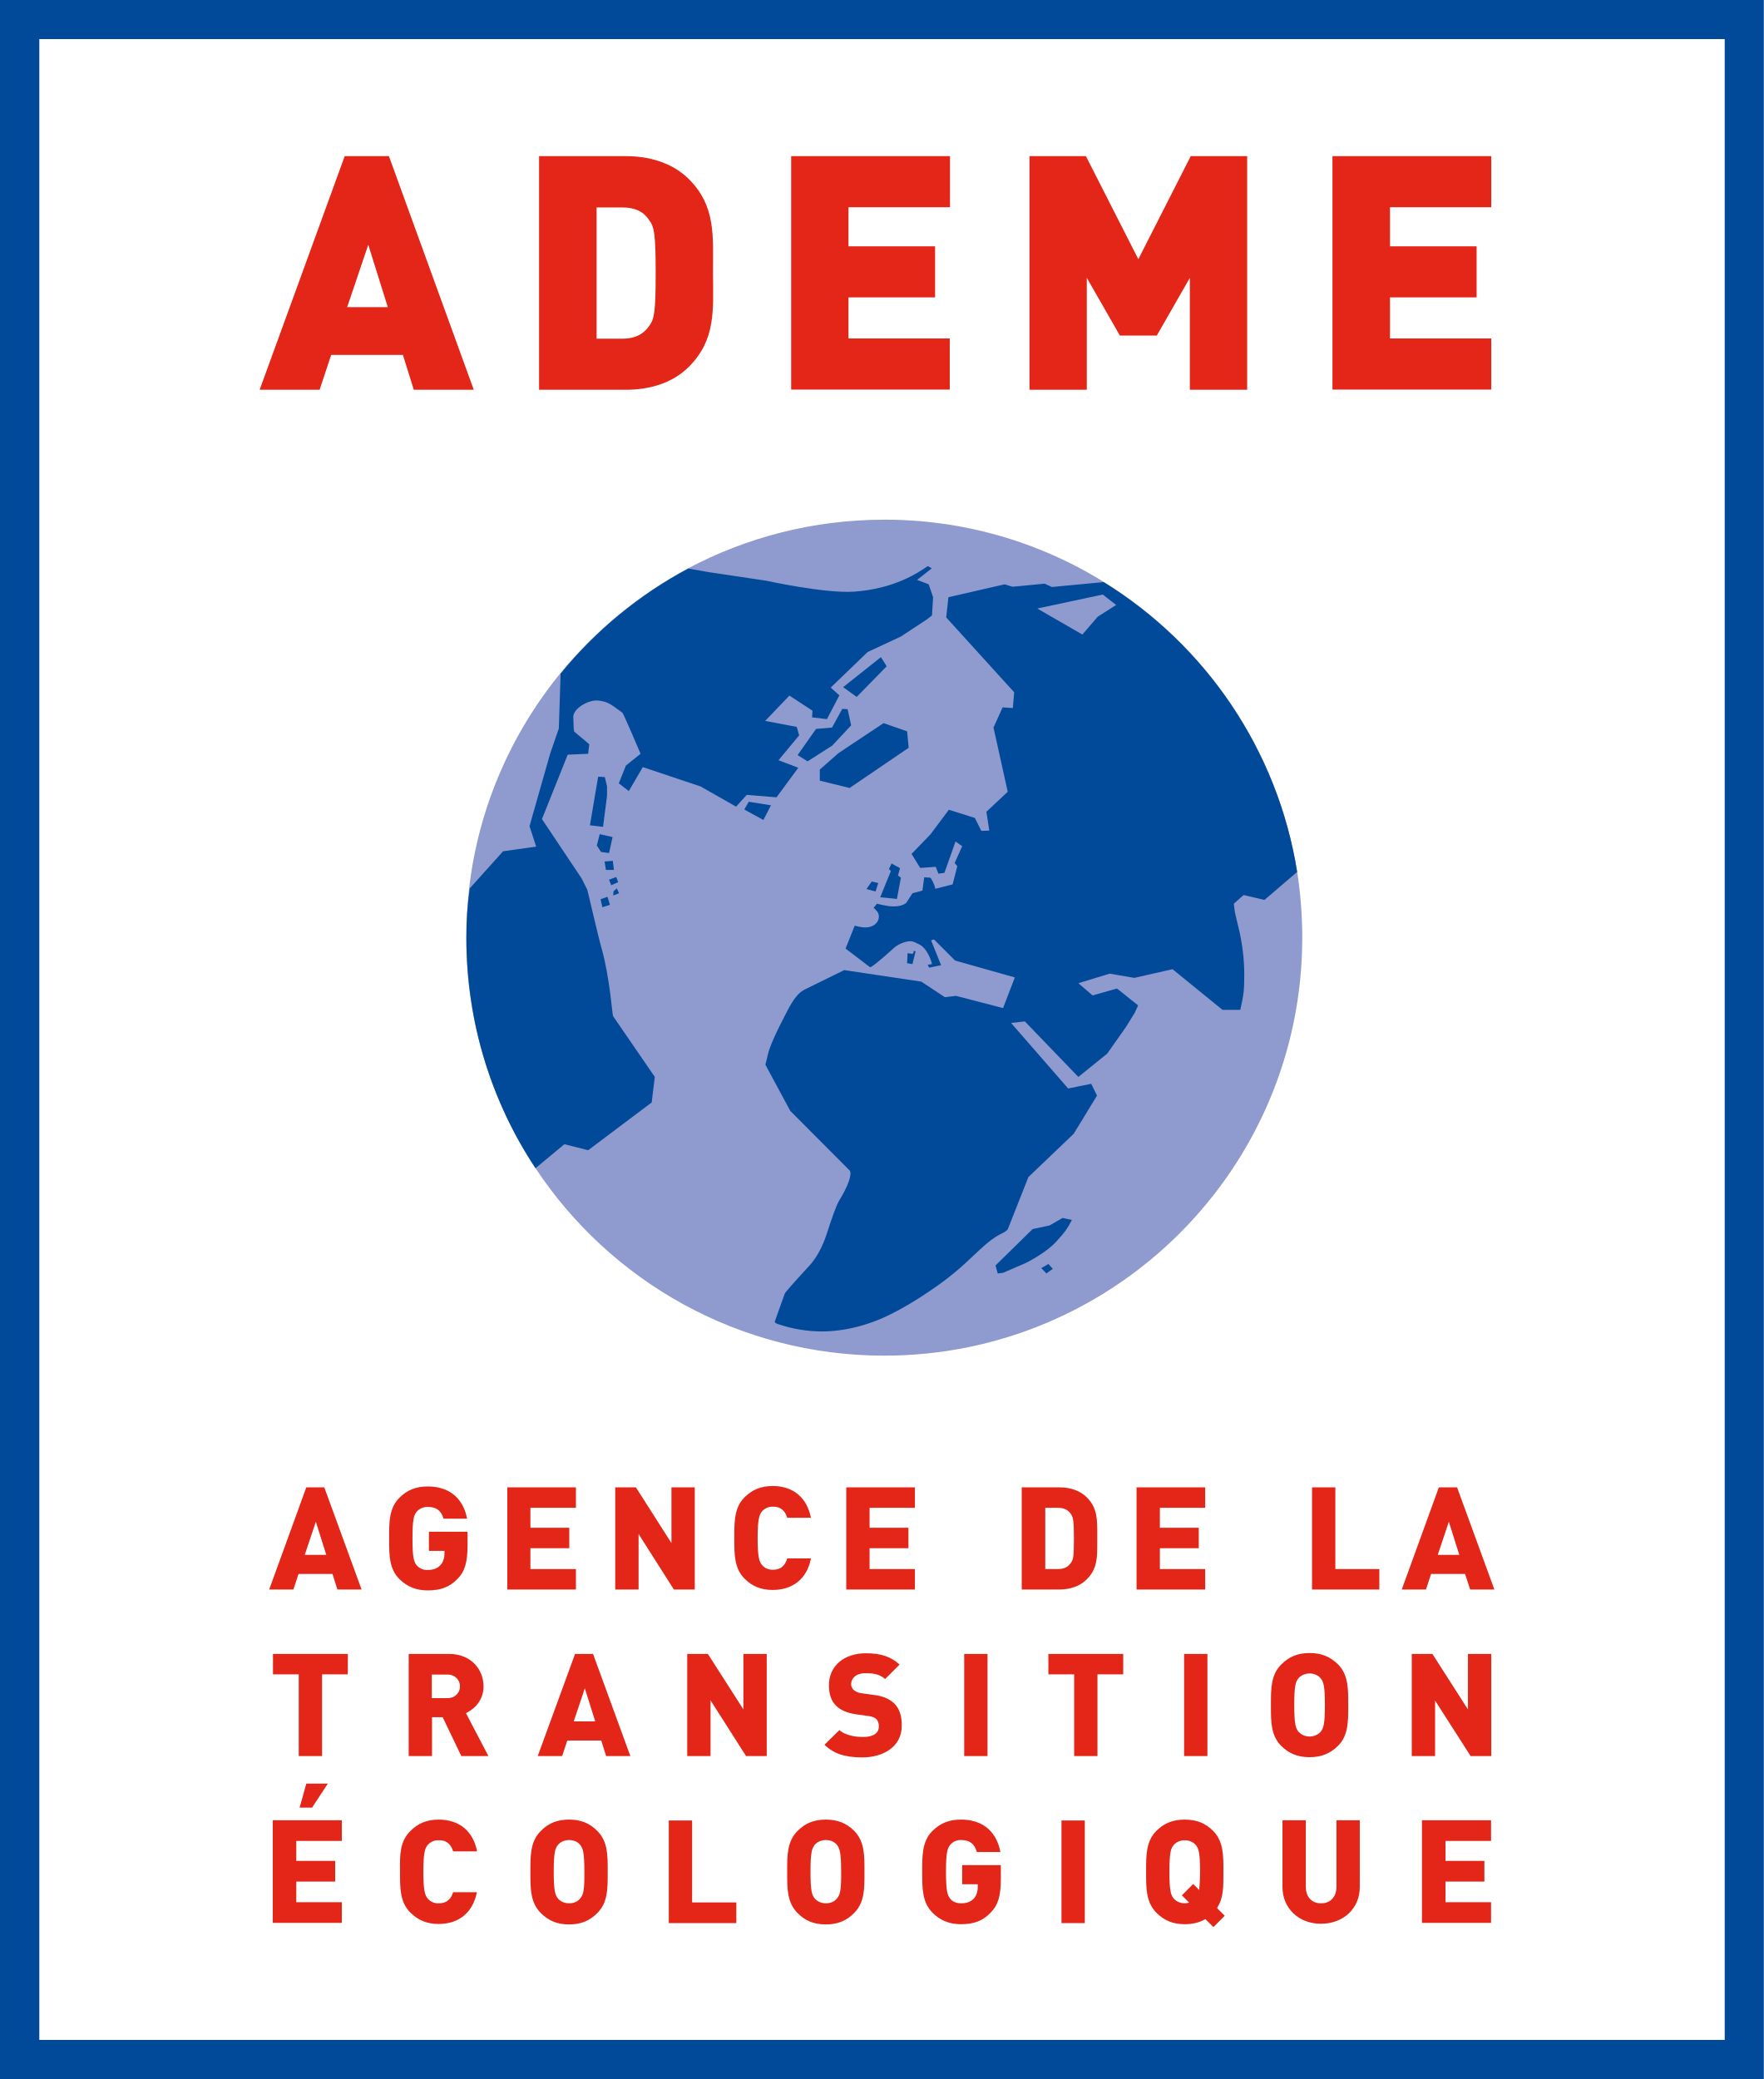
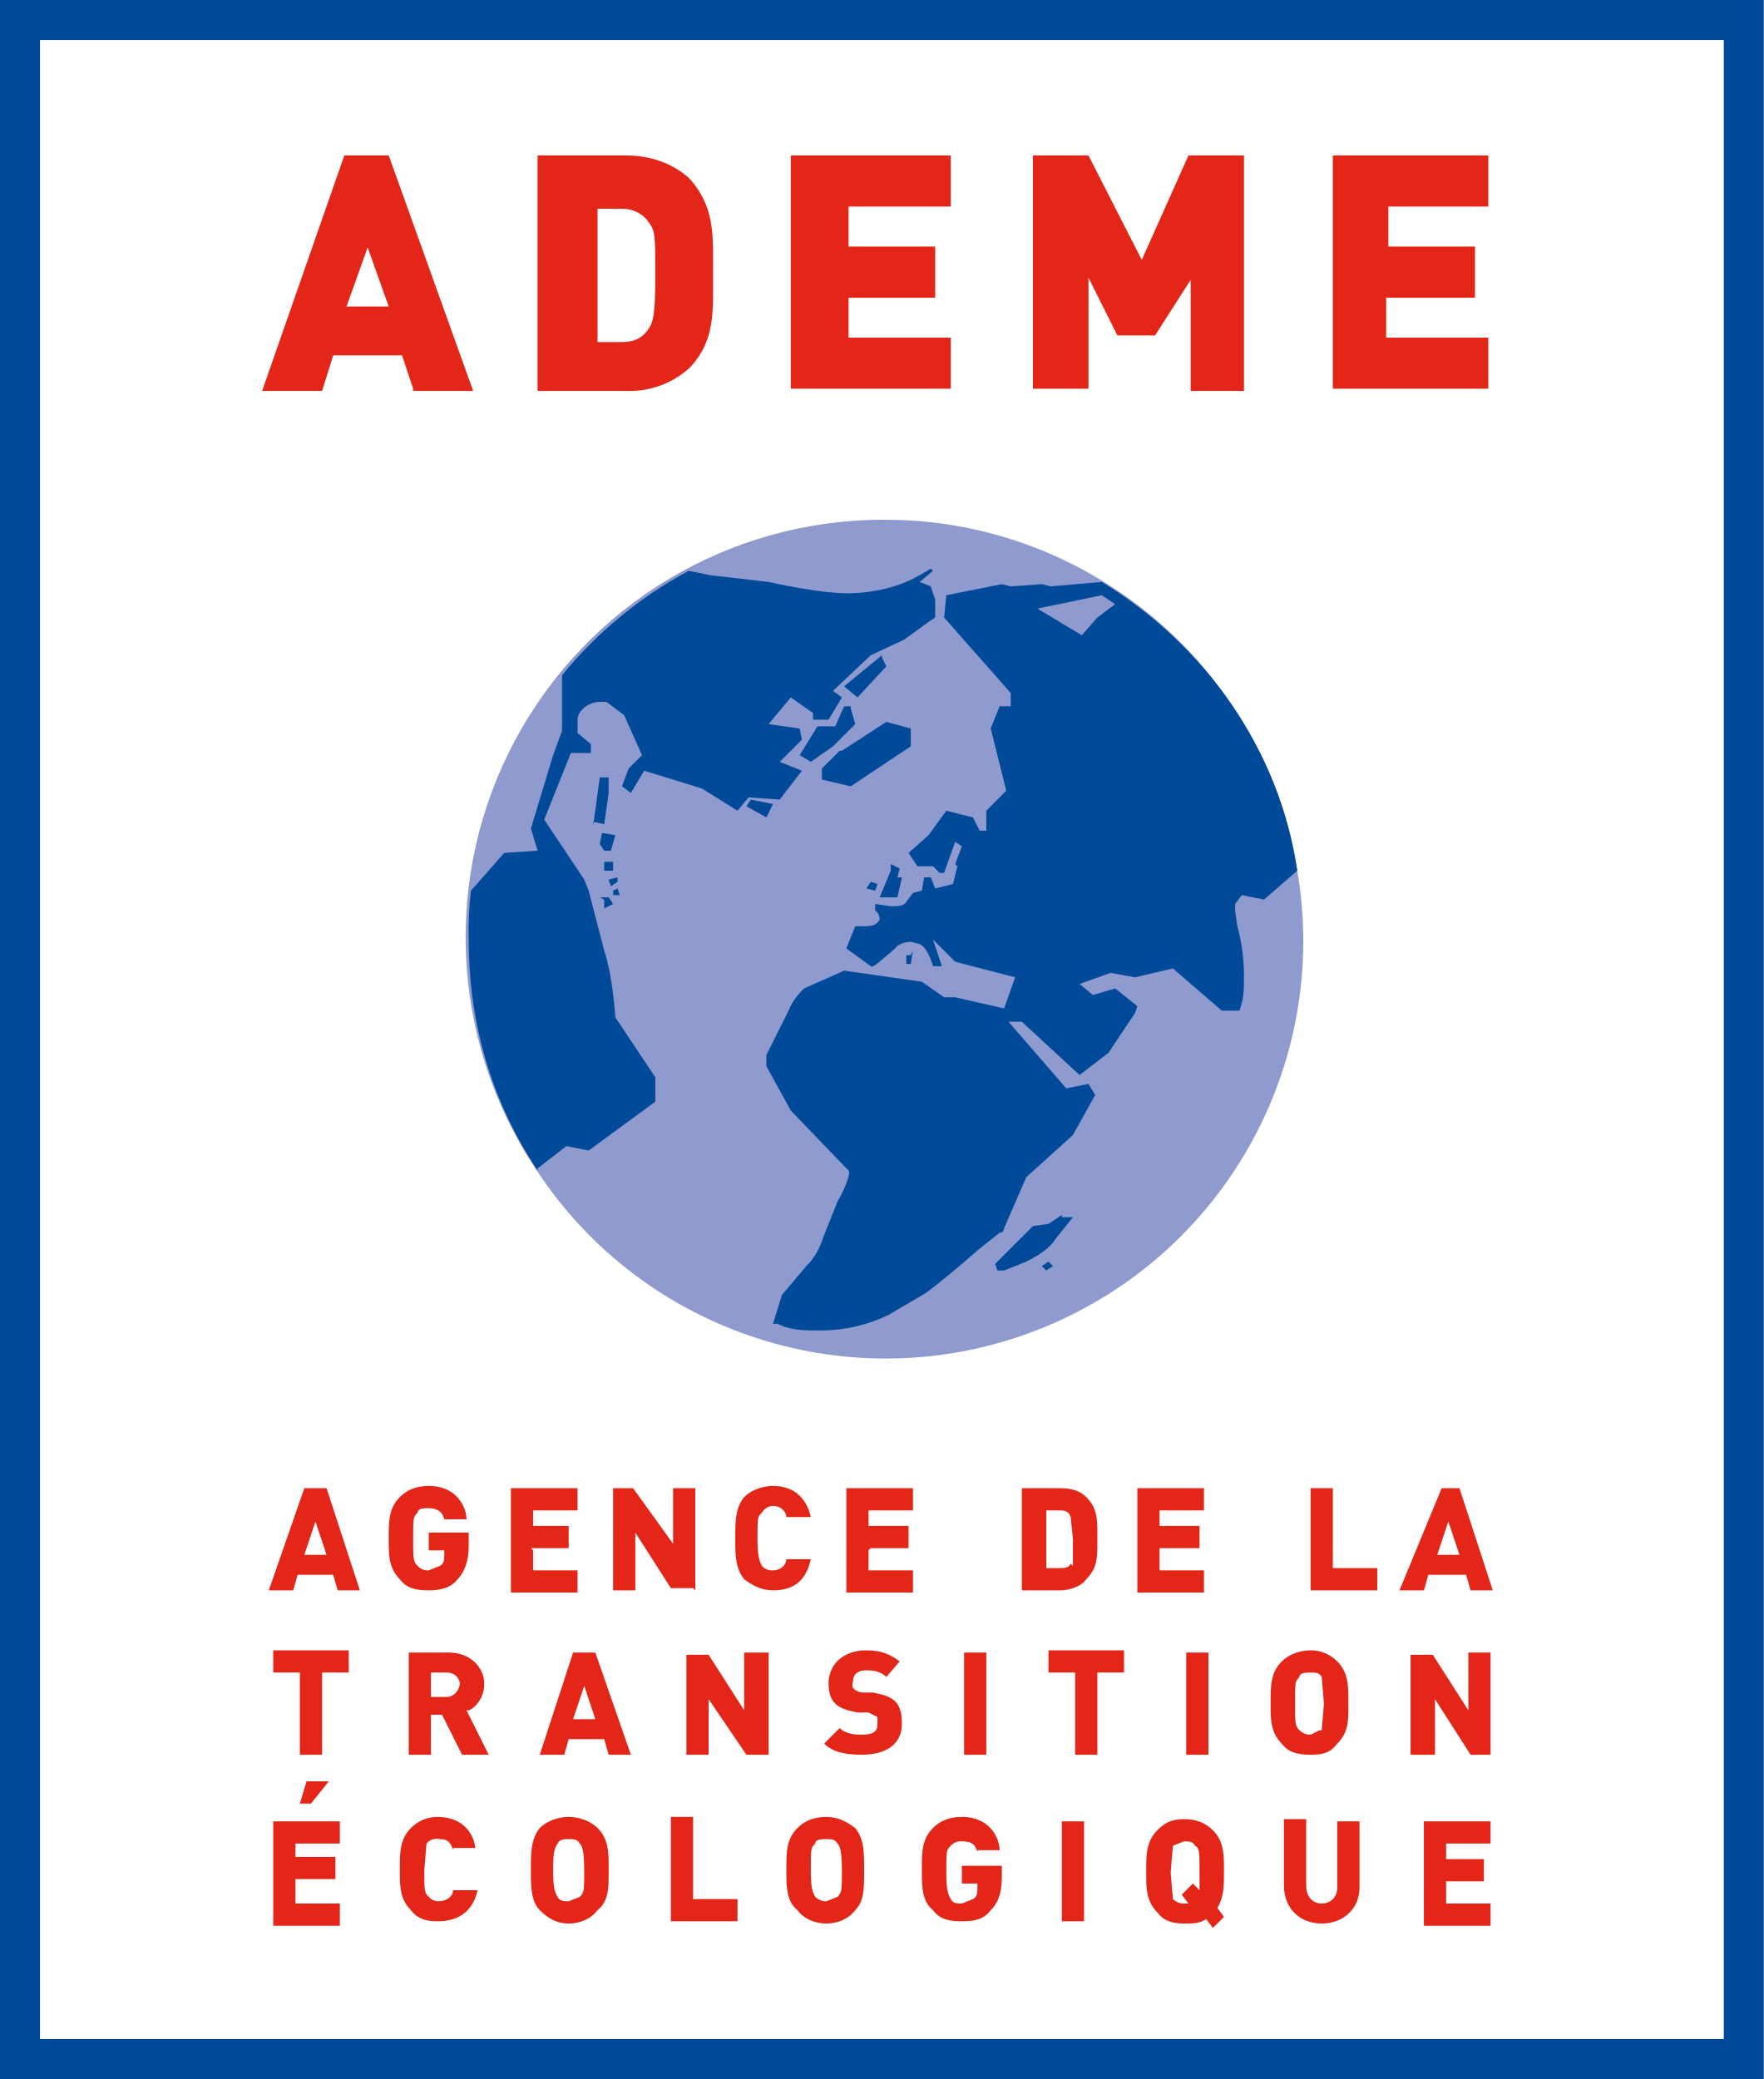
- <svg xmlns="http://www.w3.org/2000/svg" xml:space="preserve" id="Calque_1" x="0" y="0" style="enable-background:new 0 0 79.41 93.61" version="1.1" viewBox="0 0 79.41 93.61">
-   <style>.st0{fill:#004a99}.st3{fill:#e42618}</style>
-   <path d="M0 93.61h79.41V0H0v93.61z" class="st0" />
-   <path d="M1.77 91.85h75.88V1.76H1.77v90.09z" style="fill:#fff" />
-   <path d="M24.11 52.6c3.37 5.09 9.15 8.44 15.7 8.44 10.39 0 18.82-8.43 18.82-18.82 0-1.01-.08-2.01-.23-2.98a18.82 18.82 0 0 0-8.71-13.04 18.69 18.69 0 0 0-9.88-2.8c-3.2 0-6.21.8-8.85 2.2-2.22 1.19-4.17 2.8-5.75 4.74-2.2 2.7-3.67 6.03-4.09 9.67-.08.73-.13 1.46-.13 2.21 0 3.84 1.15 7.41 3.12 10.38z" style="fill:#8f9ace" />
-   <path d="m49.65 26.77-2.95.63 2.03 1.17.69-.8.83-.53-.6-.47zm.04-.56c4.56 2.82 7.83 7.53 8.71 13.05l-1.47 1.26-.94-.22-.44.39.03.26c.01.12.07.36.16.73.19.75.28 1.5.28 2.23 0 .68-.03.9-.18 1.56h-.8l-2.25-1.83-1.72.39-1.11-.19-1.41.43.64.55 1.1-.31.95.76-.15.33-.39.63-.85 1.21-1.3 1.05-2.41-2.5-.62.07 2.57 2.95 1.04-.21.26.53-1.05 1.72L46.3 53l-.92 2.33c-.02.06-.12.13-.26.2-.3.14-.64.39-1.03.76-.49.46-.77.72-.83.77-.41.36-.89.73-1.46 1.11-.56.38-1.13.72-1.69 1-.99.5-2.1.78-3.1.78-.66 0-1.33-.11-1.98-.33-.09-.03-.15-.07-.15-.11l.45-1.26c.02-.06.4-.49 1.11-1.26.32-.35.58-.83.77-1.4.27-.84.46-1.35.57-1.53.41-.66.6-1.22.47-1.36l-2.67-2.68-1.12-2.08.12-.49c.08-.34.35-.95.87-1.94.28-.54.51-.82.77-.95l1.79-.88 3.47.52 1.06.7.5-.06 2.12.55.53-1.38-2.69-.76-.95-.95-.13.04.45 1.12-.54.11-.06-.13.19-.03c.01.01-.16-.69-.58-.89-.15-.07-.25-.14-.4-.14-.21 0-.54.13-.72.29-.59.54-1.05.91-1.09.88l-1.1-.84.41-1.03.17.04c.1.02.21.04.31.04.35 0 .56-.2.6-.4.05-.25-.12-.37-.12-.37.01-.01-.11-.12-.11-.12 0 .01.16-.18.15-.18 0 0 .42.11.66.12.28.02.56-.05.67-.17l.27-.42.45-.12.08-.6.28.02s.16.21.22.5l.78-.2.21-.82-.12-.14.34-.76-.3-.21-.5 1.41-.27.04-.12-.31-.7.05-.39-.63.85-.88.83-1.11 1.17.37.29.58.36-.01-.13-.85.96-.9-.64-2.89.41-.91.46.03.06-.71-3.06-3.37.1-.91 2.53-.58.36.11 1.44-.14.33.15 2.33-.22zM24.11 52.6l1.3-1.08 1.07.27 2.86-2.15.14-1.15-1.88-2.74c-.03-.04-.15-1.75-.51-3.03-.19-.67-.63-2.62-.65-2.66l-.25-.5-1.79-2.68 1.16-2.9.92-.04.05-.43-.68-.57-.02-.12-.02-.54c0-.37.63-.74 1.04-.74.11 0 .23.02.35.05.29.08.57.32.82.5.05.03.82 1.85.82 1.85l-.66.53-.32.8.45.35.63-1.08 2.6.87 1.6.91.48-.53 1.34.11.98-1.33-.89-.34.93-1.12-.11-.38-1.42-.27 1.09-1.14 1.04.68-.02.3.67.08.56-1.07-.39-.35 1.66-1.6 1.5-.7 1.17-.77.23-.18.05-.82-.2-.58-.52-.2.66-.52-.18-.1c-.44.3-1.49 1.02-3.32 1.15-1.3.09-3.94-.49-3.94-.49l-2.61-.39-.91-.16a18.93 18.93 0 0 0-5.75 4.73l-.08 2.47-.39 1.13-.93 3.27.3.92-1.49.21-1.5 1.67a15.1 15.1 0 0 0-.15 2.23c0 3.83 1.14 7.4 3.11 10.37zm2.93-12.11.08.36.34-.11-.11-.36-.31.11zm14.06 2.46-.24-.03-.02.45.24.04.14-.57-.07-.03-.05.14zm6.3 14.18c0 .01-.2-.22-.2-.22 0 .01-.32.19-.32.19s.24.24.23.24l.29-.21zm.44-2.29-.59.34-.76.16-1.67 1.64.1.36.24-.03.95-.41c.25-.11 1.03-.54 1.43-.98.38-.41.5-.57.72-.99l-.42-.09zm-8.83-14.81.41.11.12-.38-.29-.07-.24.34zm1.1-.81s-.48 1.17-.48 1.18c0 0 .75.07.75.08l.18-.96-.13-.1.09-.33-.38-.21-.12.25.09.09zm-12.5 1.1c.01 0 .26-.1.26-.1l-.1-.22s-.15.13-.15.14l-.01.18zm-.19-.71.1.25.31-.14s-.08-.23-.09-.23l-.32.12zm-.2-.82.06.38h.36l-.05-.41-.37.03zm-.35-.72.19.29.36.05.16-.72-.58-.13-.13.51zm-.31-.91.59.07.18-1.4v-.42l-.1-.42-.3-.02-.37 2.19zm13.1-7.57-1.7 1.35.61.44L39.92 30l-.26-.41zm-1.5 2.34-.24-.01-.46.84-.72.06-.83 1.18.45.28 1.11-.71.85-.91-.16-.73zm-.41 1.98-.84.74v.5l1.34.33 2.66-1.81-.07-.74-1.06-.37-2.03 1.35zm-4.04 2.19 1 .16-.34.66-.86-.47.2-.35z" class="st0" />
-   <path d="m16.58 11.02-.95 2.81h1.83l-.88-2.81zm2.05 6.53-.49-1.57h-3.23l-.52 1.57h-2.7l3.83-10.52h1.99l3.82 10.52h-2.7zM29.24 9.93c-.23-.36-.59-.59-1.24-.59h-1.14v5.91H28c.65 0 1-.24 1.24-.59.21-.3.28-.58.28-2.36 0-1.78-.07-2.08-.28-2.37zm1.77 6.59c-.72.72-1.74 1.03-2.84 1.03h-3.9V7.03h3.9c1.09 0 2.11.31 2.84 1.03 1.23 1.23 1.09 2.57 1.09 4.23.01 1.66.14 3-1.09 4.23zM35.62 17.55V7.03h7.15v2.3H38.2v1.76h3.9v2.3h-3.9v1.85h4.56v2.3h-7.14zM53.57 17.55v-5.04l-1.49 2.6h-1.66l-1.49-2.6v5.04h-2.58V7.03h2.54l2.36 4.64 2.36-4.64h2.54v10.52h-2.58zM59.99 17.55V7.03h7.15v2.3h-4.56v1.76h3.9v2.3h-3.9v1.85h4.56v2.3h-7.15zM13.72 70.01l.5-1.49.47 1.49h-.97zm.07-3.04-1.67 4.6h1.09l.23-.7h1.53l.22.7h1.09l-1.68-4.6h-.81zM19.26 71.61c.58 0 .98-.15 1.33-.51.34-.34.46-.76.46-1.53v-.6h-1.74v.86h.7v.12c0 .22-.07.42-.2.54-.12.13-.31.2-.56.2a.62.62 0 0 1-.5-.22c-.11-.15-.18-.31-.18-1.2 0-.88.07-1.05.18-1.19.11-.14.3-.23.5-.23.39 0 .61.16.72.53h1.06c-.09-.48-.43-1.45-1.78-1.45-.52 0-.92.16-1.27.51-.46.46-.46 1.09-.46 1.75v.16c0 .66 0 1.29.46 1.75.36.35.76.51 1.28.51zM23.88 69.71h1.75v-.92h-1.75v-.9h2.05v-.92h-3.09v4.6h3.09v-.92h-2.05v-.94zM31.28 71.57v-4.6h-1.05v2.51l-1.6-2.51h-.93v4.6h1.05v-2.5l1.59 2.5h.94zM35.44 70.18c-.07.23-.22.5-.64.5a.62.62 0 0 1-.5-.22c-.11-.15-.19-.32-.19-1.2 0-.88.08-1.05.19-1.2a.62.62 0 0 1 .5-.22c.43 0 .57.27.64.5h1.07c-.18-.91-.8-1.43-1.72-1.43-.52 0-.92.16-1.27.51-.46.46-.46 1.09-.46 1.75v.16c0 .66 0 1.29.46 1.75.35.35.75.51 1.27.51.92 0 1.55-.52 1.72-1.42h-1.07zM39.15 69.71h1.75v-.92h-1.75v-.9h2.04v-.92H38.1v4.6h3.09v-.92h-2.04v-.94zM48.22 70.36c-.13.2-.32.29-.6.29h-.56v-2.76h.56c.28 0 .47.09.6.29.1.15.13.31.13 1.09 0 .82-.03.95-.13 1.09zm1.18-.89v-.4c0-.65.01-1.17-.47-1.65-.29-.29-.72-.45-1.23-.45H46v4.6h1.69c.51 0 .94-.16 1.23-.45.49-.48.48-1 .48-1.65M52.22 69.71h1.75v-.92h-1.75v-.9h2.04v-.92h-3.09v4.6h3.09v-.92h-2.04v-.94zM60.12 66.97h-1.05v4.6h3.03v-.92h-1.98v-3.68zM64.73 70.01l.5-1.49.47 1.49h-.97zm1.46 1.56h1.09l-1.68-4.6h-.82l-1.67 4.6h1.09l.23-.7h1.53l.23.7zM13.45 79.07h1.05v-3.68h1.16v-.92h-3.37v.92h1.16v3.68zM20.15 76.46h-.71V75.4h.71c.36 0 .56.27.56.53s-.19.53-.56.53zm.88.65c.17-.09.74-.43.74-1.18 0-.73-.53-1.46-1.56-1.46H18.4v4.6h1.05v-1.75h.48l.84 1.75h1.22l-1.01-1.93.05-.03zM25.83 77.51l.5-1.49.47 1.49h-.97zm.06-3.04-1.68 4.6h1.1l.23-.7h1.53l.22.7h1.09l-1.68-4.6h-.81zM30.94 74.47v4.6h1.05v-2.51l1.6 2.51h.93v-4.6h-1.05v2.5l-1.6-2.5h-.93zM39.36 76.32l-.57-.08a.659.659 0 0 1-.36-.15c-.1-.1-.11-.21-.11-.26 0-.24.2-.49.63-.49h.04c.21 0 .57 0 .86.26l.65-.65c-.37-.35-.84-.51-1.51-.51-1 0-1.67.58-1.67 1.44 0 .39.1.7.31.91.2.21.51.34.92.4l.57.08c.15.02.27.07.34.14.07.08.11.19.11.32 0 .22-.13.48-.73.48-.21 0-.73-.03-1.05-.31l-.67.66c.41.4.92.57 1.71.57.88 0 1.77-.44 1.77-1.43 0-.45-.11-.77-.33-.99-.21-.21-.51-.34-.91-.39zM44.46 74.47h-1.05v4.6h1.05v-4.6zM48.36 79.07h1.05v-3.68h1.16v-.92H47.2v.92h1.16v3.68zM53.31 79.07h1.05v-4.6h-1.05v4.6zM59.47 77.96c-.09.11-.27.23-.51.23s-.42-.12-.51-.23c-.11-.15-.18-.3-.18-1.19 0-.89.07-1.05.18-1.19.11-.14.3-.23.51-.23.21 0 .4.09.51.23.11.15.18.31.18 1.19 0 .88-.07 1.04-.18 1.19zm1.23-1.27c0-.66 0-1.29-.46-1.75-.36-.35-.75-.51-1.28-.51s-.92.16-1.28.52c-.46.46-.46 1.09-.46 1.75v.16c0 .66 0 1.29.46 1.75.36.35.75.51 1.28.51s.92-.16 1.28-.51c.46-.46.46-1.09.46-1.75v-.17zM67.14 79.07v-4.6h-1.05v2.5l-1.6-2.5h-.93v4.6h1.05v-2.5l1.6 2.5h.93zM13.34 84.72h1.75v-.93h-1.75v-.9h2.05v-.93h-3.11v4.62h3.11v-.93h-2.05v-.93zM13.79 80.31l-.3 1.08h.56l.71-1.08h-.97zM20.4 83.36h1.08c-.18-.91-.8-1.43-1.73-1.43-.52 0-.92.16-1.27.51-.48.47-.48 1.09-.47 1.76v.16c0 .66 0 1.29.46 1.75.35.35.76.52 1.27.52.93 0 1.55-.52 1.73-1.43H20.4c-.07.23-.22.5-.65.5a.62.62 0 0 1-.5-.22c-.11-.15-.19-.32-.19-1.2 0-.88.08-1.06.19-1.2a.62.62 0 0 1 .5-.22c.43-.01.58.27.65.5zM26.13 85.47c-.11.15-.3.23-.51.23-.21 0-.4-.09-.51-.23-.11-.15-.18-.31-.18-1.19 0-.89.07-1.05.18-1.2.11-.14.3-.23.51-.23.21 0 .4.08.51.23.11.15.18.31.18 1.2.01.88-.06 1.04-.18 1.19zm-.51-3.54c-.53 0-.93.16-1.28.52-.46.46-.46 1.09-.46 1.76v.16c0 .67 0 1.29.46 1.76.36.36.75.52 1.28.52s.93-.16 1.28-.52c.46-.46.46-1.09.46-1.75v-.18c0-.66 0-1.29-.46-1.75-.35-.36-.75-.52-1.28-.52M31.16 81.97h-1.05v4.62h3.04v-.93h-1.99v-3.69zM37.69 85.47c-.11.15-.3.23-.51.23-.24 0-.42-.12-.51-.23-.11-.15-.18-.31-.18-1.19 0-.89.07-1.05.18-1.2.11-.14.3-.23.51-.23.21 0 .4.08.51.23.11.15.18.31.18 1.2.01.88-.06 1.04-.18 1.19zm-.51-3.54c-.53 0-.93.16-1.28.52-.46.46-.46 1.09-.46 1.76v.16c0 .67 0 1.29.46 1.76.35.36.75.52 1.28.52s.93-.16 1.28-.52c.46-.46.46-1.09.46-1.76v-.17c0-.67 0-1.29-.46-1.76-.35-.35-.75-.51-1.28-.51M43.98 83.39h1.06c-.09-.49-.43-1.46-1.78-1.46-.53 0-.92.16-1.28.51-.46.46-.46 1.09-.46 1.76v.16c0 .67 0 1.29.46 1.76.35.35.76.52 1.28.52.59 0 .99-.15 1.34-.52.34-.34.46-.76.46-1.54v-.6h-1.74v.86h.7v.12c0 .23-.07.42-.19.54-.13.13-.31.2-.56.2-.21 0-.4-.08-.5-.22-.11-.15-.18-.31-.18-1.2 0-.89.07-1.05.18-1.2a.6.6 0 0 1 .5-.23c.38 0 .6.16.71.54zM47.79 86.59h1.05v-4.62h-1.05v4.62zM54 84.98l-.01.12-.27-.27-.51.51.33.33-.1.02c-.04.01-.07.01-.1.01-.24 0-.42-.12-.51-.23-.11-.15-.18-.31-.18-1.19 0-.89.07-1.05.18-1.19.11-.14.3-.23.51-.23s.4.09.51.23c.11.15.18.31.18 1.19 0 .34-.02.56-.03.7zm.82.88c.27-.42.26-.95.26-1.51v-.15c0-.67 0-1.29-.46-1.76-.35-.35-.75-.51-1.28-.51s-.93.16-1.28.51c-.46.46-.46 1.09-.46 1.76v.16c0 .67 0 1.29.46 1.76.36.36.75.52 1.28.52.35 0 .64-.07.89-.21l.04-.02.36.36.51-.51-.34-.34.02-.06zM58.79 84.95v-2.99h-1.05v3.01c0 .95.73 1.65 1.73 1.65 1.01 0 1.75-.69 1.75-1.65v-3.01h-1.05v2.99c0 .46-.27.75-.69.75-.43 0-.69-.29-.69-.75zM65.08 84.72h1.75v-.93h-1.75v-.9h2.05v-.93h-3.11v4.62h3.11v-.93h-2.05v-.93z" class="st3" />
+ <svg xmlns="http://www.w3.org/2000/svg" xml:space="preserve" id="Calque_1" x="0" y="0" style="enable-background:new 0 0 79.41 93.61" version="1.1" viewBox="0 0 79.4 93.6">
+   <style>.st0{fill:#004a99}</style>
+   <path d="M0 93.6h79.4V0H0v93.6z" class="st0" />
+   <path d="M1.8 91.8h75.8v-90H1.8v90z" style="fill:#fff" />
+   <path d="M24.1 52.6a18.8 18.8 0 0 0 34.3-13.4 18.8 18.8 0 0 0-8.7-13 18.7 18.7 0 0 0-9.9-2.8 18.8 18.8 0 0 0-15.7 29.2z" style="fill:#8f9ace" />
+   <path d="m49.6 26.8-2.9.6 2 1.2.7-.8.8-.6-.6-.4zm0-.6c4.6 2.8 8 7.5 8.8 13l-1.5 1.3-1-.2-.3.4v.3l.1.7c.2.7.3 1.5.3 2.2 0 .7 0 1-.2 1.6H55l-2.2-1.9-1.7.4-1.1-.2-1.4.5.6.5 1-.3 1 .8-.1.3-.4.6-.8 1.2-1.3 1L46 46h-.6l2.6 3 1-.2.3.5-1 1.8-2.1 1.9-1 2.3s0 .2-.2.2l-1 .8a44.4 44.4 0 0 1-2.3 1.9l-1.7 1a7 7 0 0 1-3 .7c-.8 0-1.4 0-2-.3h-.2l.4-1.3 1.1-1.3c.4-.4.6-.8.8-1.4l.6-1.5c.4-.7.6-1.3.5-1.4L35.6 50l-1.1-2v-.5l1-2c.2-.5.5-.8.7-1l1.8-.8 3.5.5 1 .7h.5l2.2.5.5-1.4-2.7-.7-1-1 .4 1.2h-.6.2s-.2-.8-.6-1l-.4-.1c-.2 0-.6.1-.7.3-.6.5-1 .9-1.1.8l-1.1-.8.4-1h.5c.3 0 .5-.1.6-.3 0-.3-.2-.4-.2-.4V40.7l.7.1c.3 0 .6 0 .7-.2l.3-.4.4-.1.1-.6h.3l.2.5.8-.2.2-.8-.1-.1.3-.8-.3-.2-.5 1.4h-.2L42 39h-.7l-.4-.6.9-.8.8-1.1 1.2.3.3.6h.3v-.9l.9-.9-.7-2.8.4-1h.5v-.6l-3-3.4.1-1 2.5-.5.4.1 1.4-.1.4.1 2.3-.2zM24.2 52.6l1.3-1 1 .2 3-2.2v-1.1l-1.8-2.7s-.1-1.8-.5-3l-.7-2.7-.2-.5-1.8-2.7 1.2-3h.9v-.4L26 33v-.6c0-.4.5-.8 1-.8h.3l.8.6.8 1.8-.6.6-.3.8.4.3.6-1 2.6.8 1.6 1 .5-.6 1.4.1 1-1.3-1-.4 1-1-.1-.5-1.4-.2 1-1.2 1 .7v.3h.7l.6-1-.4-.3 1.7-1.6 1.5-.7 1.1-.8.3-.2V27l-.2-.6-.5-.2.6-.5-.1-.1c-.5.3-1.5 1-3.4 1.1-1.3.1-3.9-.5-3.9-.5l-2.6-.3-1-.2a19 19 0 0 0-5.7 4.7v2.5l-.4 1.1-1 3.3.3 1-1.5.1-1.5 1.7a15.1 15.1 0 0 0-.1 2.2c0 3.9 1.1 7.4 3.1 10.4zm3-12.1v.4l.4-.2-.2-.3H27zM41 43h-.2v.4h.2l.1-.6-.1.2zM47.4 57l-.2-.2-.3.2.2.2.3-.2zm.4-2.3-.6.4-.7.1-1.7 1.7.1.3h.3l1-.4c.2-.1 1-.5 1.3-1l.8-1h-.5zM39 40l.4.1.1-.3-.3-.1-.2.3zm1.1-.8-.5 1.2h.8l.2-.9h-.2l.1-.4-.4-.2V39.2zm-12.5 1.1h.3l-.1-.3-.2.1v.2zm-.2-.7.1.3.3-.2v-.2l-.4.1zm-.2-.8v.4h.4v-.4h-.4zM27 38l.2.3h.3l.2-.7-.6-.1-.1.5zm-.3-1 .5.1.2-1.4V35h-.4l-.3 2.2zm13-7.5L38 30.9l.6.5 1.3-1.4-.2-.4zm-1.4 2.3h-.3l-.4.9h-.8L36 34l.5.3 1-.7 1-1-.2-.7zm-.5 2-.8.8v.5l1.3.3 2.7-1.8v-.8l-1.1-.3-2 1.3zm-4 2.2 1 .2-.3.6-.9-.5.2-.3z" class="st0" />
+   <path d="m16.6 11-1 2.8h1.9l-1-2.8zm2 6.5-.5-1.5H15l-.5 1.6h-2.7L15.5 7h2l3.8 10.6h-2.7zM29.2 10c-.2-.3-.6-.6-1.2-.6h-1.1v6H28c.7 0 1-.3 1.2-.6.2-.3.3-.6.3-2.4 0-1.8 0-2-.3-2.4zm1.8 6.6a4 4 0 0 1-2.8 1h-4V7h4c1 0 2 .3 2.8 1 1.2 1.3 1.1 2.6 1.1 4.3 0 1.7.1 3-1 4.2zm4.6 1V7h7.2v2.3h-4.6v1.8h3.9v2.3h-3.9v1.8h4.6v2.3h-7.2zm18 0v-5L52 15.1h-1.7L49 12.5v5h-2.5V7h2.5l2.4 4.7L53.5 7h2.5v10.6h-2.5zm6.4 0V7H67v2.3h-4.5v1.8h3.9v2.3h-4v1.8h4.6v2.3H60zM13.7 70l.5-1.5.5 1.5h-1zm0-3-1.6 4.6h1.1l.2-.7H15l.2.7h1L14.7 67h-.8zm5.6 4.6c.5 0 1-.1 1.3-.5.3-.3.5-.8.5-1.5V69h-1.8v.8h.7v.2c0 .2 0 .4-.2.5l-.5.2a.6.6 0 0 1-.5-.2c-.2-.2-.2-.3-.2-1.2 0-1 0-1 .2-1.2 0-.2.3-.2.5-.2.3 0 .6.1.7.5h1c0-.5-.4-1.5-1.7-1.5-.6 0-1 .2-1.3.5-.5.5-.5 1.1-.5 1.8v.2c0 .6 0 1.2.5 1.7.3.4.7.5 1.3.5zm4.6-1.9h1.7v-1H24V68h2v-1h-3v4.7h3v-1h-2v-.9zm7.4 1.9V67h-1v2.5L28.5 67h-.9v4.6h1V69l1.6 2.5h1zm4.1-1.4c0 .2-.2.5-.6.5a.6.6 0 0 1-.5-.2c-.1-.2-.2-.4-.2-1.2 0-1 0-1 .2-1.2a.6.6 0 0 1 .5-.3c.4 0 .6.3.6.5h1.1c-.2-.9-.8-1.4-1.7-1.4-.5 0-1 .2-1.3.5-.4.5-.4 1.1-.4 1.8v.1c0 .7 0 1.3.4 1.8.4.3.8.5 1.3.5 1 0 1.5-.5 1.7-1.4h-1zm3.8-.5h1.7v-1h-1.8V68h2v-1h-3v4.7h3v-1h-2v-.9zm9 .7c-.1.2-.3.2-.6.2h-.5V68h.5c.3 0 .5 0 .6.3l.1 1v1.2zm1.2-1v-.3c0-.7 0-1.2-.5-1.7-.3-.3-.7-.4-1.2-.4H46v4.6h1.7c.5 0 1-.2 1.2-.5.5-.5.5-1 .5-1.6m2.8.2H54v-1h-1.8V68h2v-1h-3v4.7h3v-1h-2v-.9zm8-2.7H59v4.6h3v-1h-2V67zm4.5 3 .5-1.5.5 1.5h-1zm1.5 1.6h1L65.7 67h-.8L63 71.6h1.1l.2-.7H66l.2.7zM13.4 79h1.1v-3.7h1.2v-1h-3.4v1h1.2V79zm6.7-2.6h-.7v-1.1h.7c.4 0 .6.3.6.5s-.2.6-.6.6zm1 .6c.1 0 .7-.4.7-1.2 0-.7-.6-1.4-1.6-1.4h-1.8V79h1v-1.8h.5l.9 1.8H22l-1-2zm4.7.4.5-1.5.5 1.5h-1zm0-3L24.3 79h1.1l.2-.7h1.6l.2.7h1l-1.6-4.6h-.8zm5.1 0V79h1v-2.5l1.7 2.5h1v-4.6h-1.1V77l-1.6-2.5h-1zm8.5 1.8h-.6a.7.7 0 0 1-.4-.2.4.4 0 0 1 0-.3c0-.2.1-.5.6-.5.2 0 .6 0 .9.3l.6-.7c-.4-.3-.8-.5-1.5-.5-1 0-1.7.6-1.7 1.5 0 .4.1.7.3.9.2.2.5.3 1 .4h.5l.4.2v.3c0 .2 0 .5-.7.5-.2 0-.7 0-1-.3l-.7.7c.4.4 1 .5 1.7.5 1 0 1.8-.4 1.8-1.4 0-.5-.1-.8-.3-1-.2-.2-.5-.3-1-.4zm5-1.8h-1V79h1v-4.6zm4 4.6h1v-3.7h1.2v-1h-3.4v1h1.2V79zm5 0h1v-4.6h-1V79zm6-1.1-.4.2a.7.7 0 0 1-.5-.2c-.2-.2-.2-.3-.2-1.2 0-1 0-1 .2-1.2 0-.2.3-.2.5-.2s.4 0 .5.2l.1 1.2-.1 1.2zm1.3-1.3c0-.7 0-1.3-.5-1.8-.3-.3-.7-.5-1.2-.5s-1 .2-1.3.5c-.5.5-.5 1.1-.5 1.8v.2c0 .6 0 1.2.5 1.7.3.4.7.5 1.3.5s.9-.1 1.2-.5c.5-.5.5-1 .5-1.7v-.2zm6.4 2.4v-4.6h-1V77l-1.6-2.5h-1V79h1.1v-2.5l1.6 2.5h1zm-53.8 5.6h1.8v-1h-1.8V83h2v-1h-3v4.7h3v-1h-2v-.9zm.5-4.4-.3 1h.5l.8-1h-1zm6.6 3h1c-.1-.8-.7-1.4-1.7-1.4-.5 0-.9.2-1.2.5-.5.5-.5 1.1-.5 1.8v.2c0 .6 0 1.2.5 1.7.3.4.7.5 1.2.5 1 0 1.6-.5 1.8-1.4h-1.1c0 .2-.2.5-.7.5a.6.6 0 0 1-.4-.2c-.2-.2-.2-.3-.2-1.2l.1-1.2a.6.6 0 0 1 .6-.2c.4 0 .5.2.6.5zm5.7 2.2-.5.2c-.2 0-.4 0-.5-.2-.1-.2-.2-.3-.2-1.2 0-1 .1-1 .2-1.2.1-.2.3-.2.5-.2s.4 0 .5.2c.1.1.2.3.2 1.2 0 .9 0 1-.2 1.2zm-.5-3.6c-.5 0-1 .2-1.3.5-.4.5-.4 1.1-.4 1.8v.2c0 .6 0 1.3.4 1.7.4.4.8.6 1.3.6s1-.2 1.3-.6c.5-.4.5-1 .5-1.7v-.2c0-.7 0-1.3-.5-1.8-.3-.3-.8-.5-1.3-.5m5.6 0h-1v4.7h3v-1h-2V82zm6.5 3.6-.5.2a.7.7 0 0 1-.5-.2c-.1-.2-.2-.3-.2-1.2 0-1 0-1 .2-1.2 0-.2.3-.2.5-.2s.4 0 .5.2c.1.1.2.3.2 1.2 0 .9 0 1-.2 1.2zm-.5-3.6c-.6 0-1 .2-1.3.5-.5.5-.5 1.1-.5 1.8v.2c0 .6 0 1.3.5 1.7.3.4.8.6 1.3.6s1-.2 1.3-.6c.4-.4.4-1 .4-1.7v-.2c0-.7 0-1.3-.4-1.8-.4-.3-.8-.5-1.3-.5m6.8 1.5h1c0-.5-.4-1.5-1.7-1.5-.6 0-1 .2-1.3.5-.5.5-.5 1.1-.5 1.8v.2c0 .6 0 1.3.5 1.7.3.4.7.5 1.3.5.6 0 1-.1 1.3-.5.3-.3.5-.7.5-1.5V84h-1.8v.8h.7v.2c0 .2 0 .4-.2.5l-.5.2c-.2 0-.4 0-.5-.2-.1-.2-.2-.3-.2-1.2 0-1 0-1 .2-1.2a.6.6 0 0 1 .5-.2c.4 0 .6.1.7.5zm3.8 3.2h1V82h-1v4.6zM54 85v.1l-.3-.3-.5.5.3.4h-.2a.7.7 0 0 1-.5-.2l-.1-1.2.1-1.2.5-.2c.2 0 .4 0 .5.2.2.1.2.3.2 1.2v.7zm.8.9c.3-.5.3-1 .3-1.6v-.1c0-.7 0-1.3-.5-1.8-.3-.3-.7-.5-1.3-.5s-.9.2-1.2.5c-.5.5-.5 1.1-.5 1.8v.2c0 .6 0 1.2.5 1.7.3.4.7.5 1.2.5.4 0 .7 0 1-.2l.3.4.5-.5-.3-.4zm4-1v-3h-1v3c0 1 .7 1.7 1.7 1.7s1.7-.7 1.7-1.6v-3h-1v3c0 .4-.3.7-.7.7-.4 0-.7-.3-.7-.8zm6.3-.2h1.7v-1h-1.7V83h2v-1h-3v4.7h3v-1h-2v-.9z" style="fill:#e42618" />
</svg>
